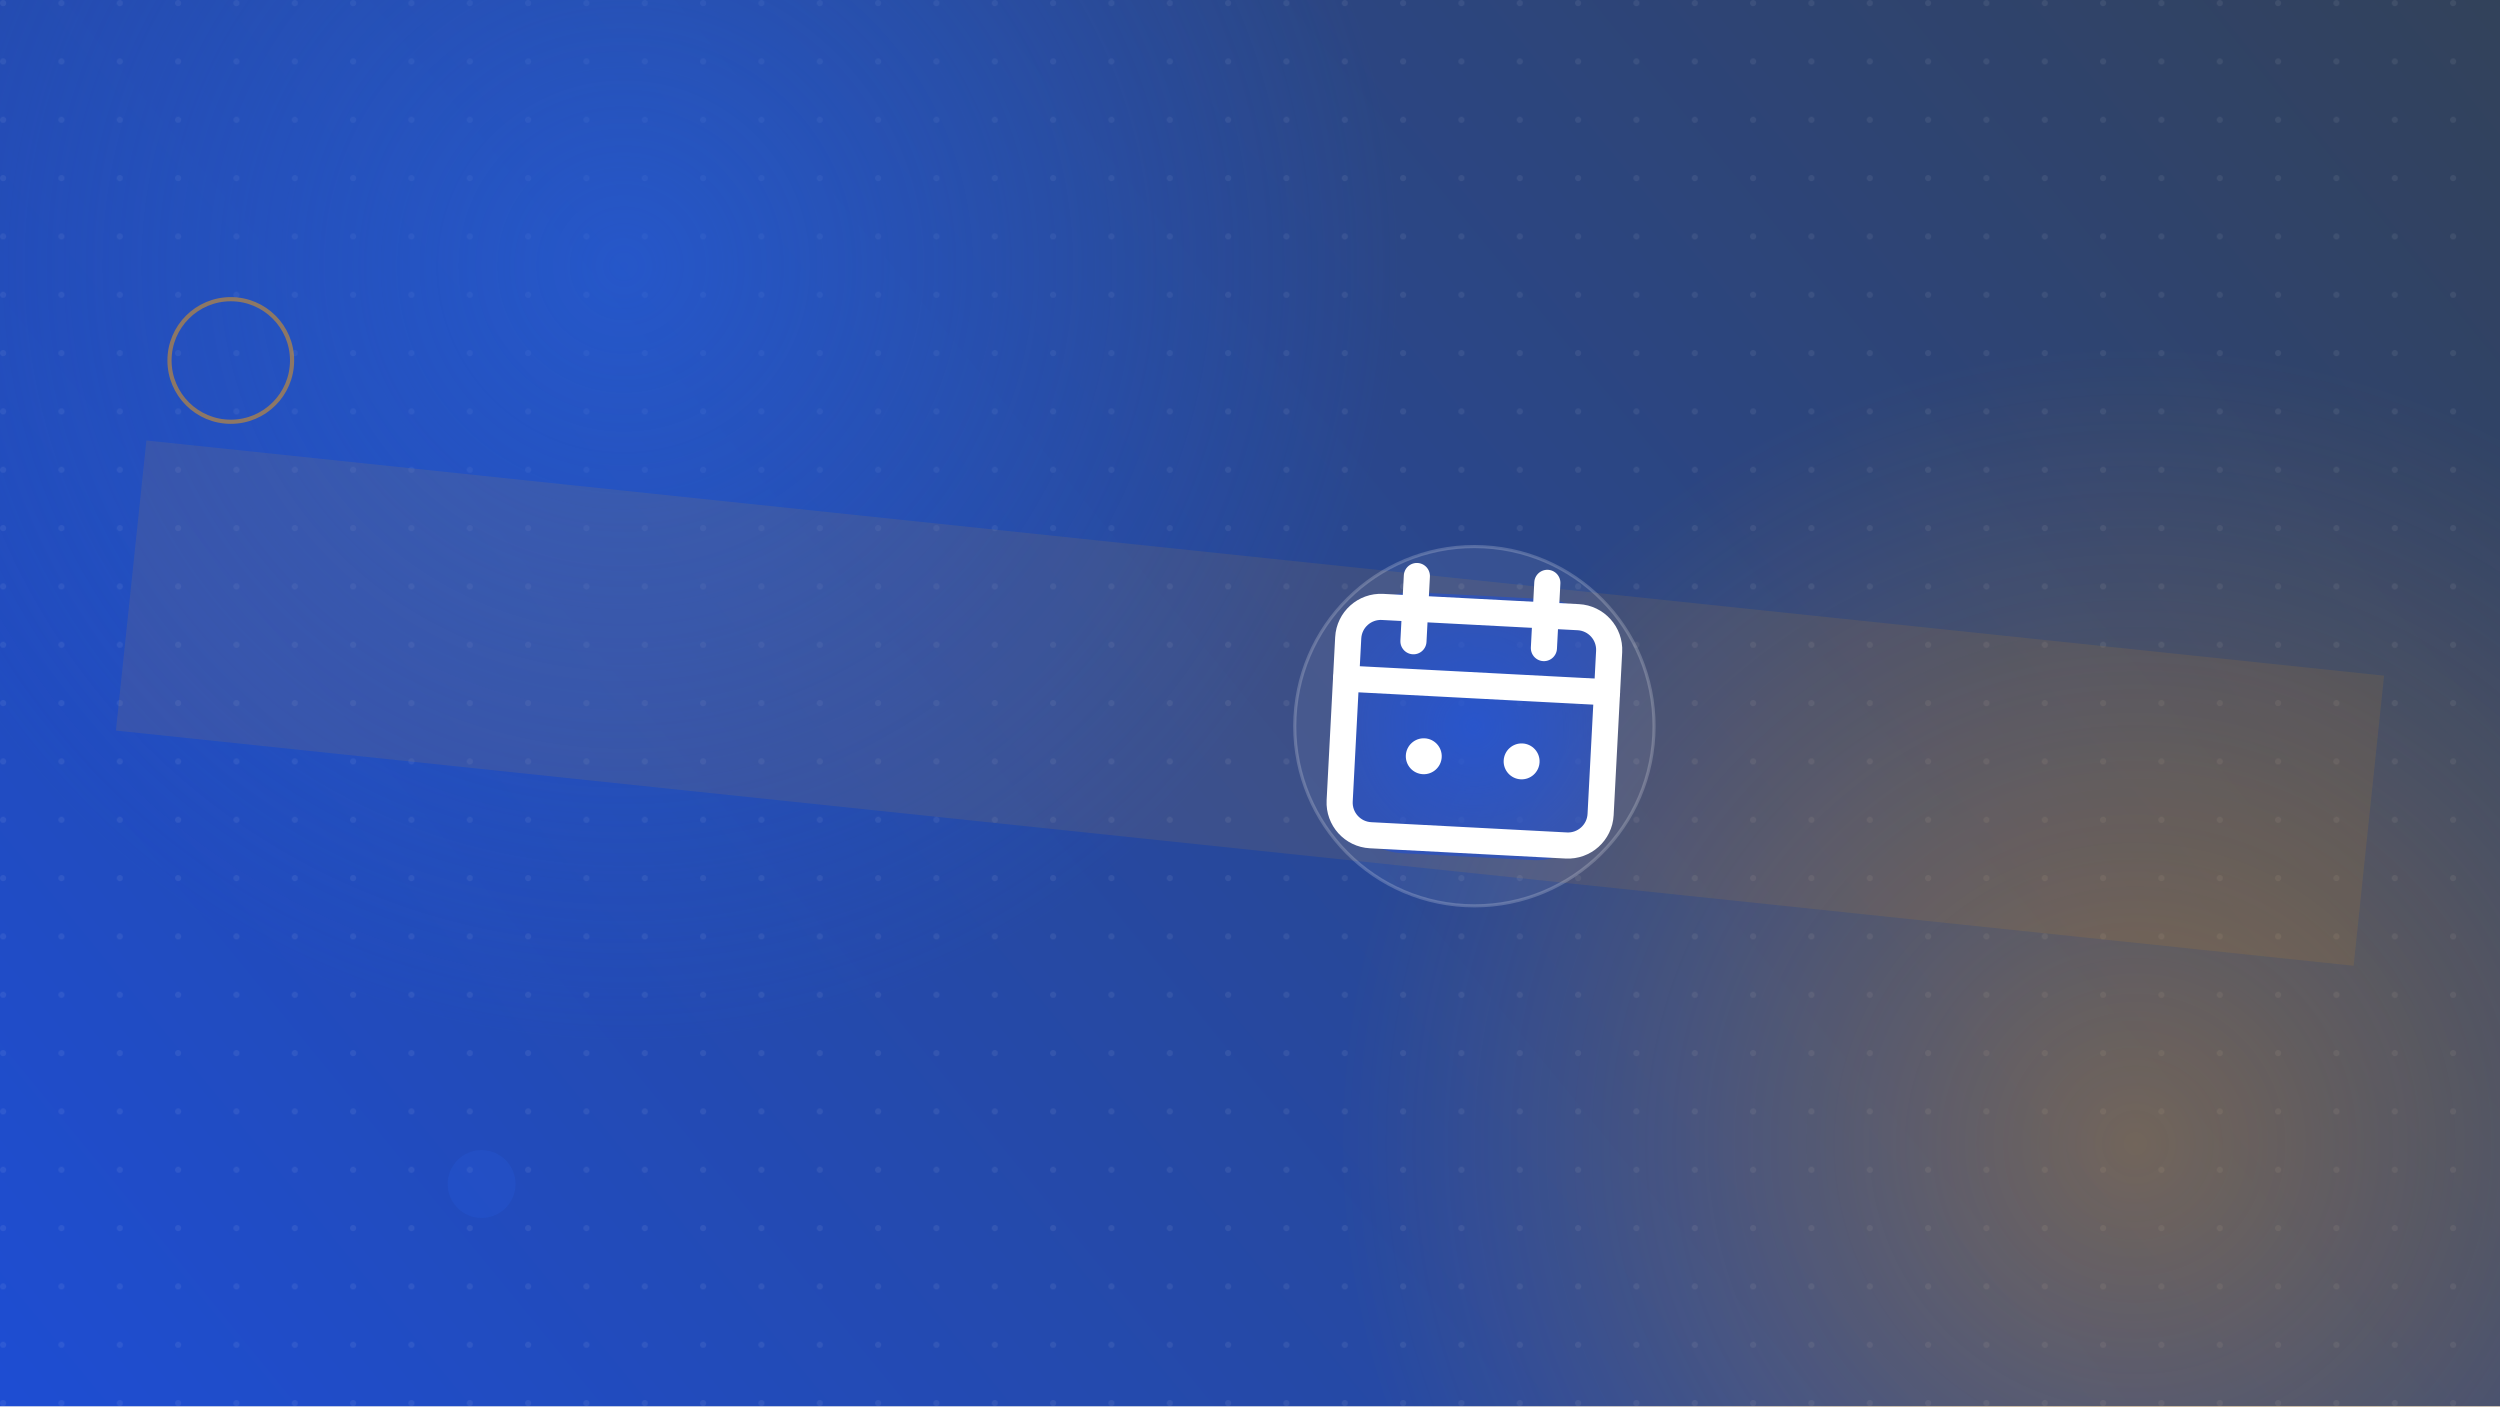
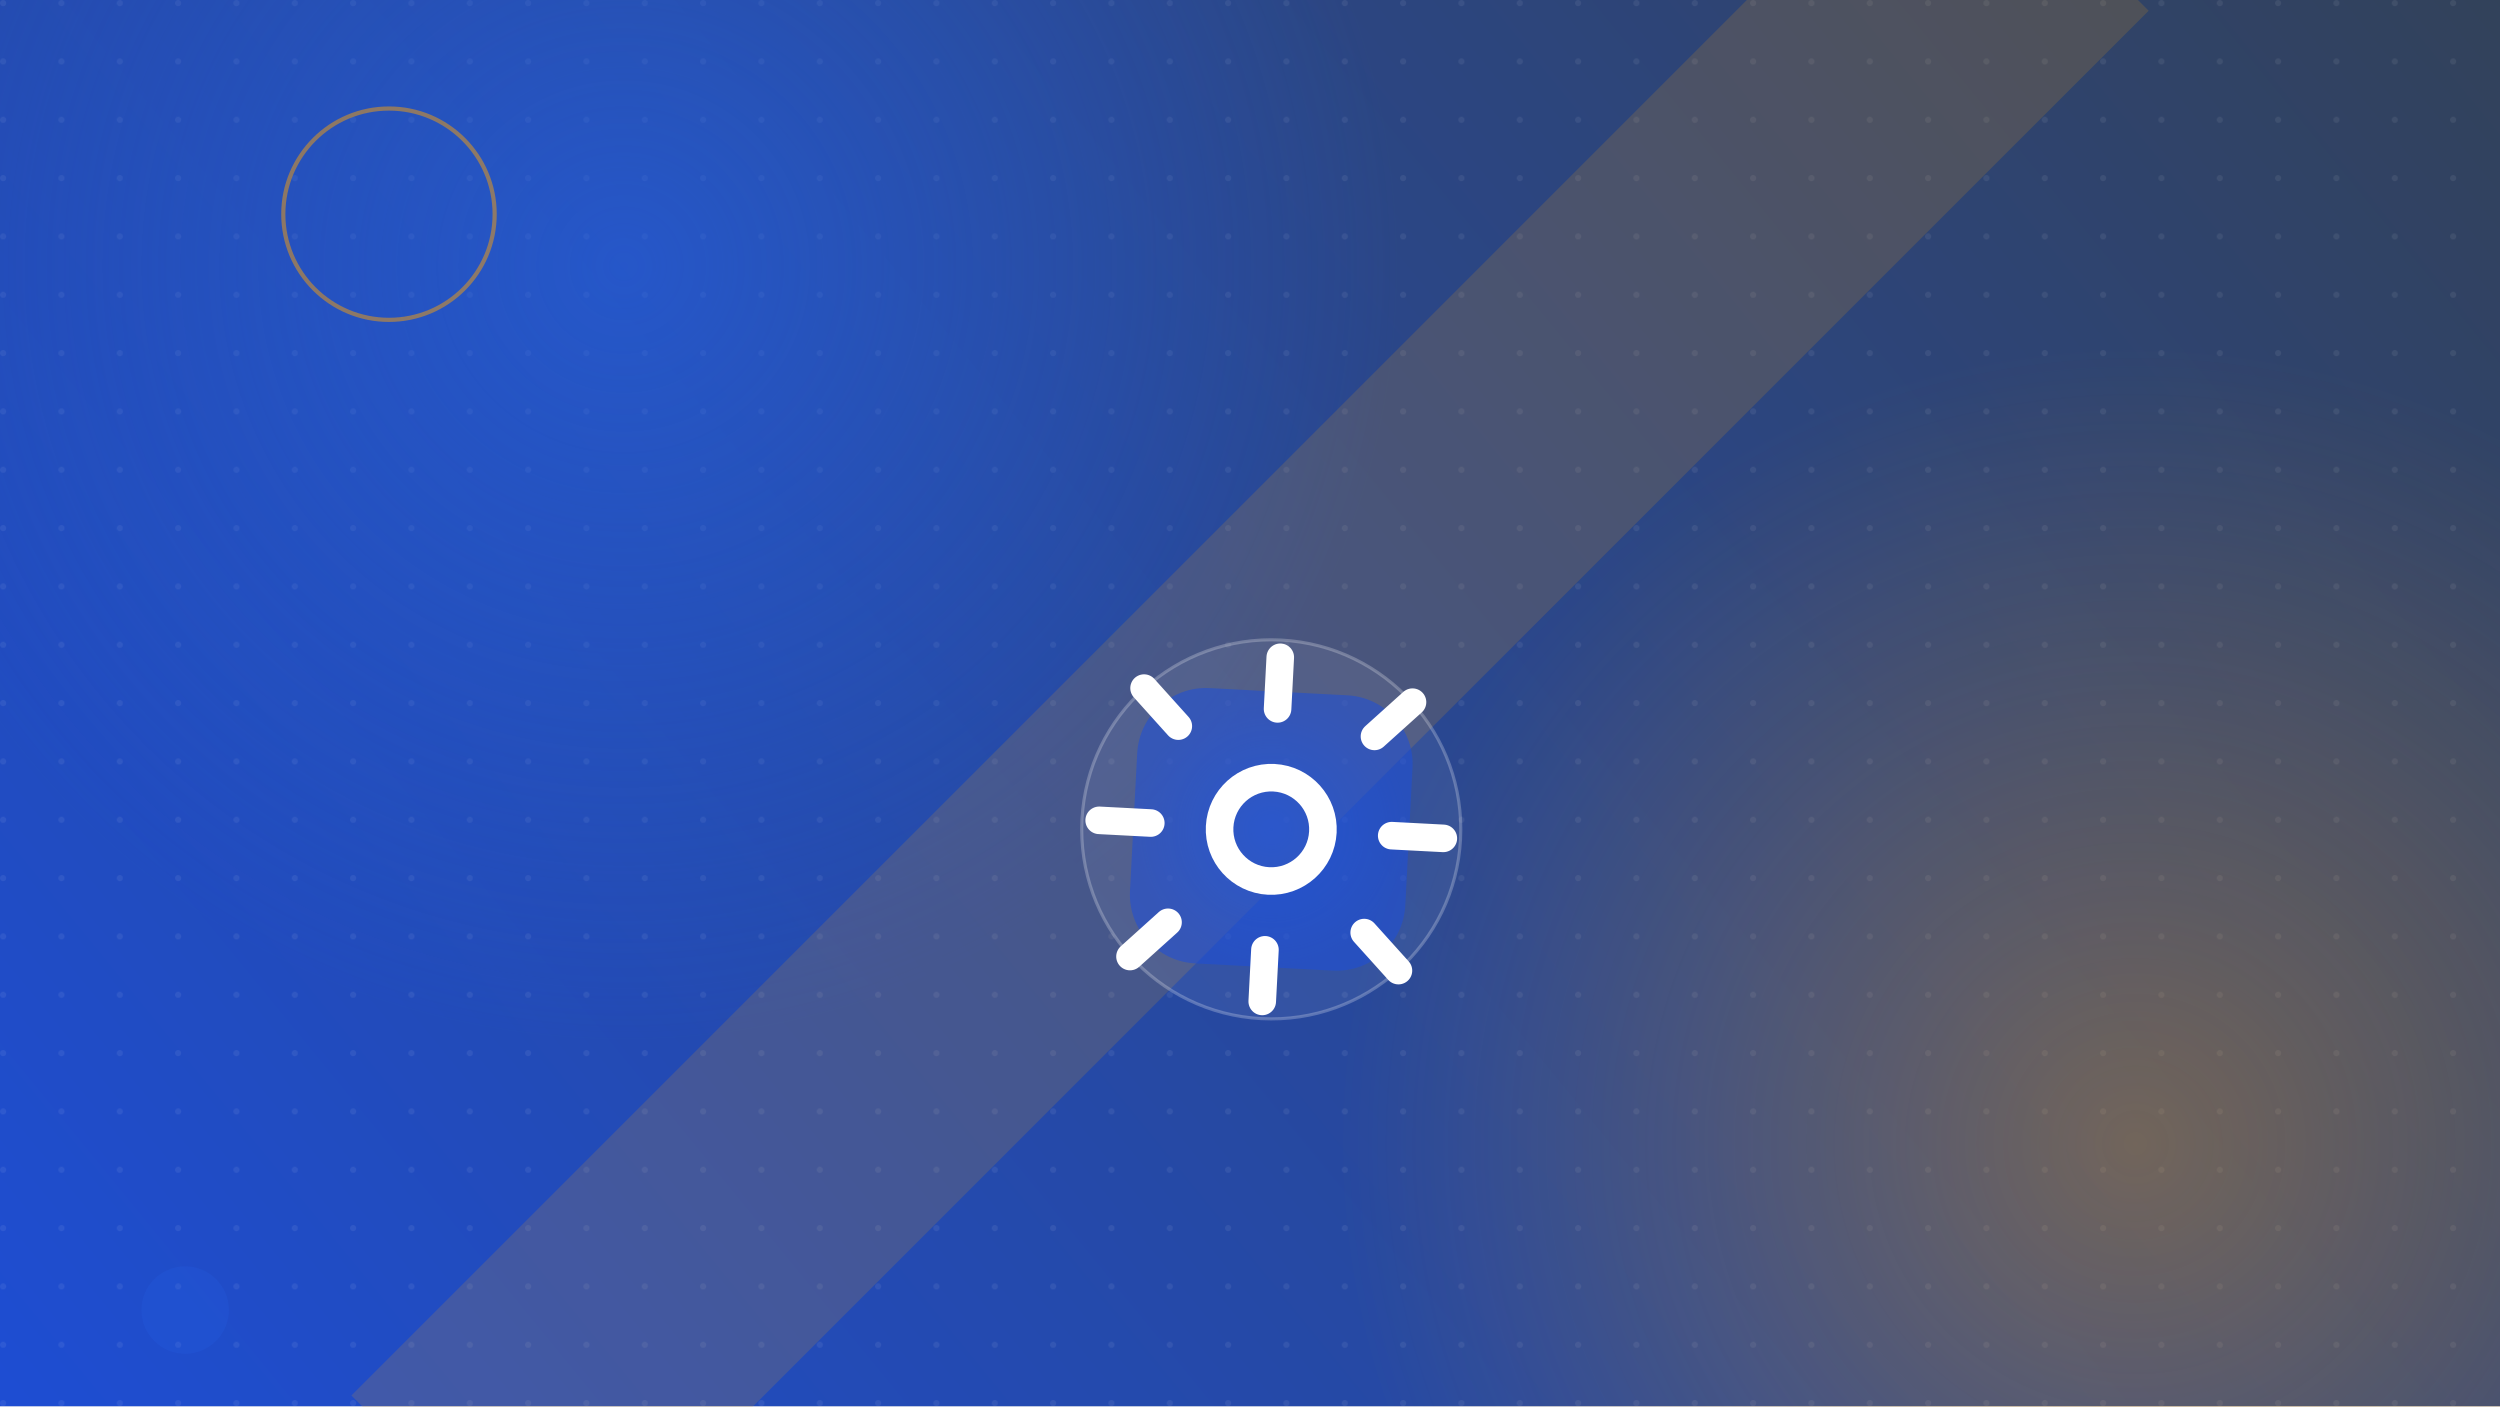
<svg xmlns="http://www.w3.org/2000/svg" viewBox="0 0 1200 675" width="1200" height="675">
  <defs>
    <linearGradient id="bg-automatiseri" x1="0%" y1="0%" x2="100%" y2="100%" gradientTransform="rotate(111 0.5 0.5)">
      <stop offset="0%" stop-color="#334155" />
      <stop offset="100%" stop-color="#1d4ed8" />
    </linearGradient>
    <radialGradient id="glow1-automatiseri" cx="50%" cy="50%" r="50%">
      <stop offset="0%" stop-color="#2563eb" stop-opacity="0.55" />
      <stop offset="100%" stop-color="#2563eb" stop-opacity="0" />
    </radialGradient>
    <radialGradient id="glow2-automatiseri" cx="50%" cy="50%" r="50%">
      <stop offset="0%" stop-color="#f59e0b" stop-opacity="0.35" />
      <stop offset="100%" stop-color="#f59e0b" stop-opacity="0" />
    </radialGradient>
    <pattern id="dots-automatiseri" width="28" height="28" patternUnits="userSpaceOnUse">
      <circle cx="1.5" cy="1.5" r="1.5" fill="white" opacity="0.07" />
    </pattern>
  </defs>
  <rect width="1200" height="675" fill="url(#bg-automatiseri)" />
  <rect width="1200" height="675" fill="url(#dots-automatiseri)" />
  <circle cx="299.734" cy="128.548" r="372.124" fill="url(#glow1-automatiseri)" />
  <circle cx="1023.885" cy="547.63" r="379.449" fill="url(#glow2-automatiseri)" />
-   <line x1="600" y1="-202.5" x2="600" y2="877.5" stroke="#f59e0b" stroke-width="140" opacity="0.10" transform="rotate(276 600 337.5)" />
-   <circle cx="110.777" cy="173.027" r="29.416" fill="none" stroke="#f59e0b" stroke-width="2" opacity="0.5" />
-   <circle cx="231.165" cy="568.331" r="16.274" fill="#2563eb" opacity="0.18" />
-   <g transform="translate(707.7142 348.5785) rotate(3)">
-     <circle r="86.224" fill="white" opacity="0.06" />
-     <circle r="86.224" fill="none" stroke="white" stroke-opacity="0.20" stroke-width="1.5" />
-     <rect x="-62.708" y="-62.708" width="125.417" height="125.417" rx="31.354" fill="url(#glow1-automatiseri)" opacity="0.9" />
-     <rect x="-62.708" y="-62.708" width="125.417" height="125.417" rx="31.354" fill="#1d4ed8" opacity="0.55" />
-     <g transform="scale(7.838549) translate(-12 -12)">
-       <rect x="4" y="5" width="16" height="14" rx="2" fill="none" stroke="white" stroke-width="1.6" />
-       <path d="M4 9.5h16M8 3v4M16 3v4" stroke="white" stroke-width="1.6" stroke-linecap="round" />
-       <circle cx="9" cy="14" r="1.1" fill="white" />
-       <circle cx="15" cy="14" r="1.1" fill="white" />
+   <line x1="600" y1="-202.5" x2="600" y2="877.5" stroke="#f59e0b" stroke-width="140" opacity="0.16" transform="rotate(45 600 337.5)" />
+   <circle cx="186.708" cy="102.812" r="50.721" fill="none" stroke="#f59e0b" stroke-width="2" opacity="0.5" />
+   <circle cx="88.877" cy="628.821" r="20.972" fill="#2563eb" opacity="0.18" />
+   <g transform="translate(610.2009 398.0892) rotate(3)">
+     <circle r="90.981" fill="white" opacity="0.06" />
+     <circle r="90.981" fill="none" stroke="white" stroke-opacity="0.24" stroke-width="1.5" />
+     <rect x="-66.168" y="-66.168" width="132.337" height="132.337" rx="33.084" fill="url(#glow1-automatiseri)" opacity="0.9" />
+     <rect x="-66.168" y="-66.168" width="132.337" height="132.337" rx="33.084" fill="#1d4ed8" opacity="0.55" />
+     <g transform="scale(8.271035) translate(-12 -12)">
+       <circle cx="12" cy="12" r="3" fill="none" stroke="white" stroke-width="1.6" />
+       <path d="M12 2v3M12 19v3M4.2 4.2l2.1 2.1M17.7 17.7l2.1 2.1M2 12h3M19 12h3M4.2 19.8l2.1-2.1M17.7 6.3l2.1-2.1" stroke="white" stroke-width="1.6" stroke-linecap="round" />
    </g>
  </g>
</svg>
